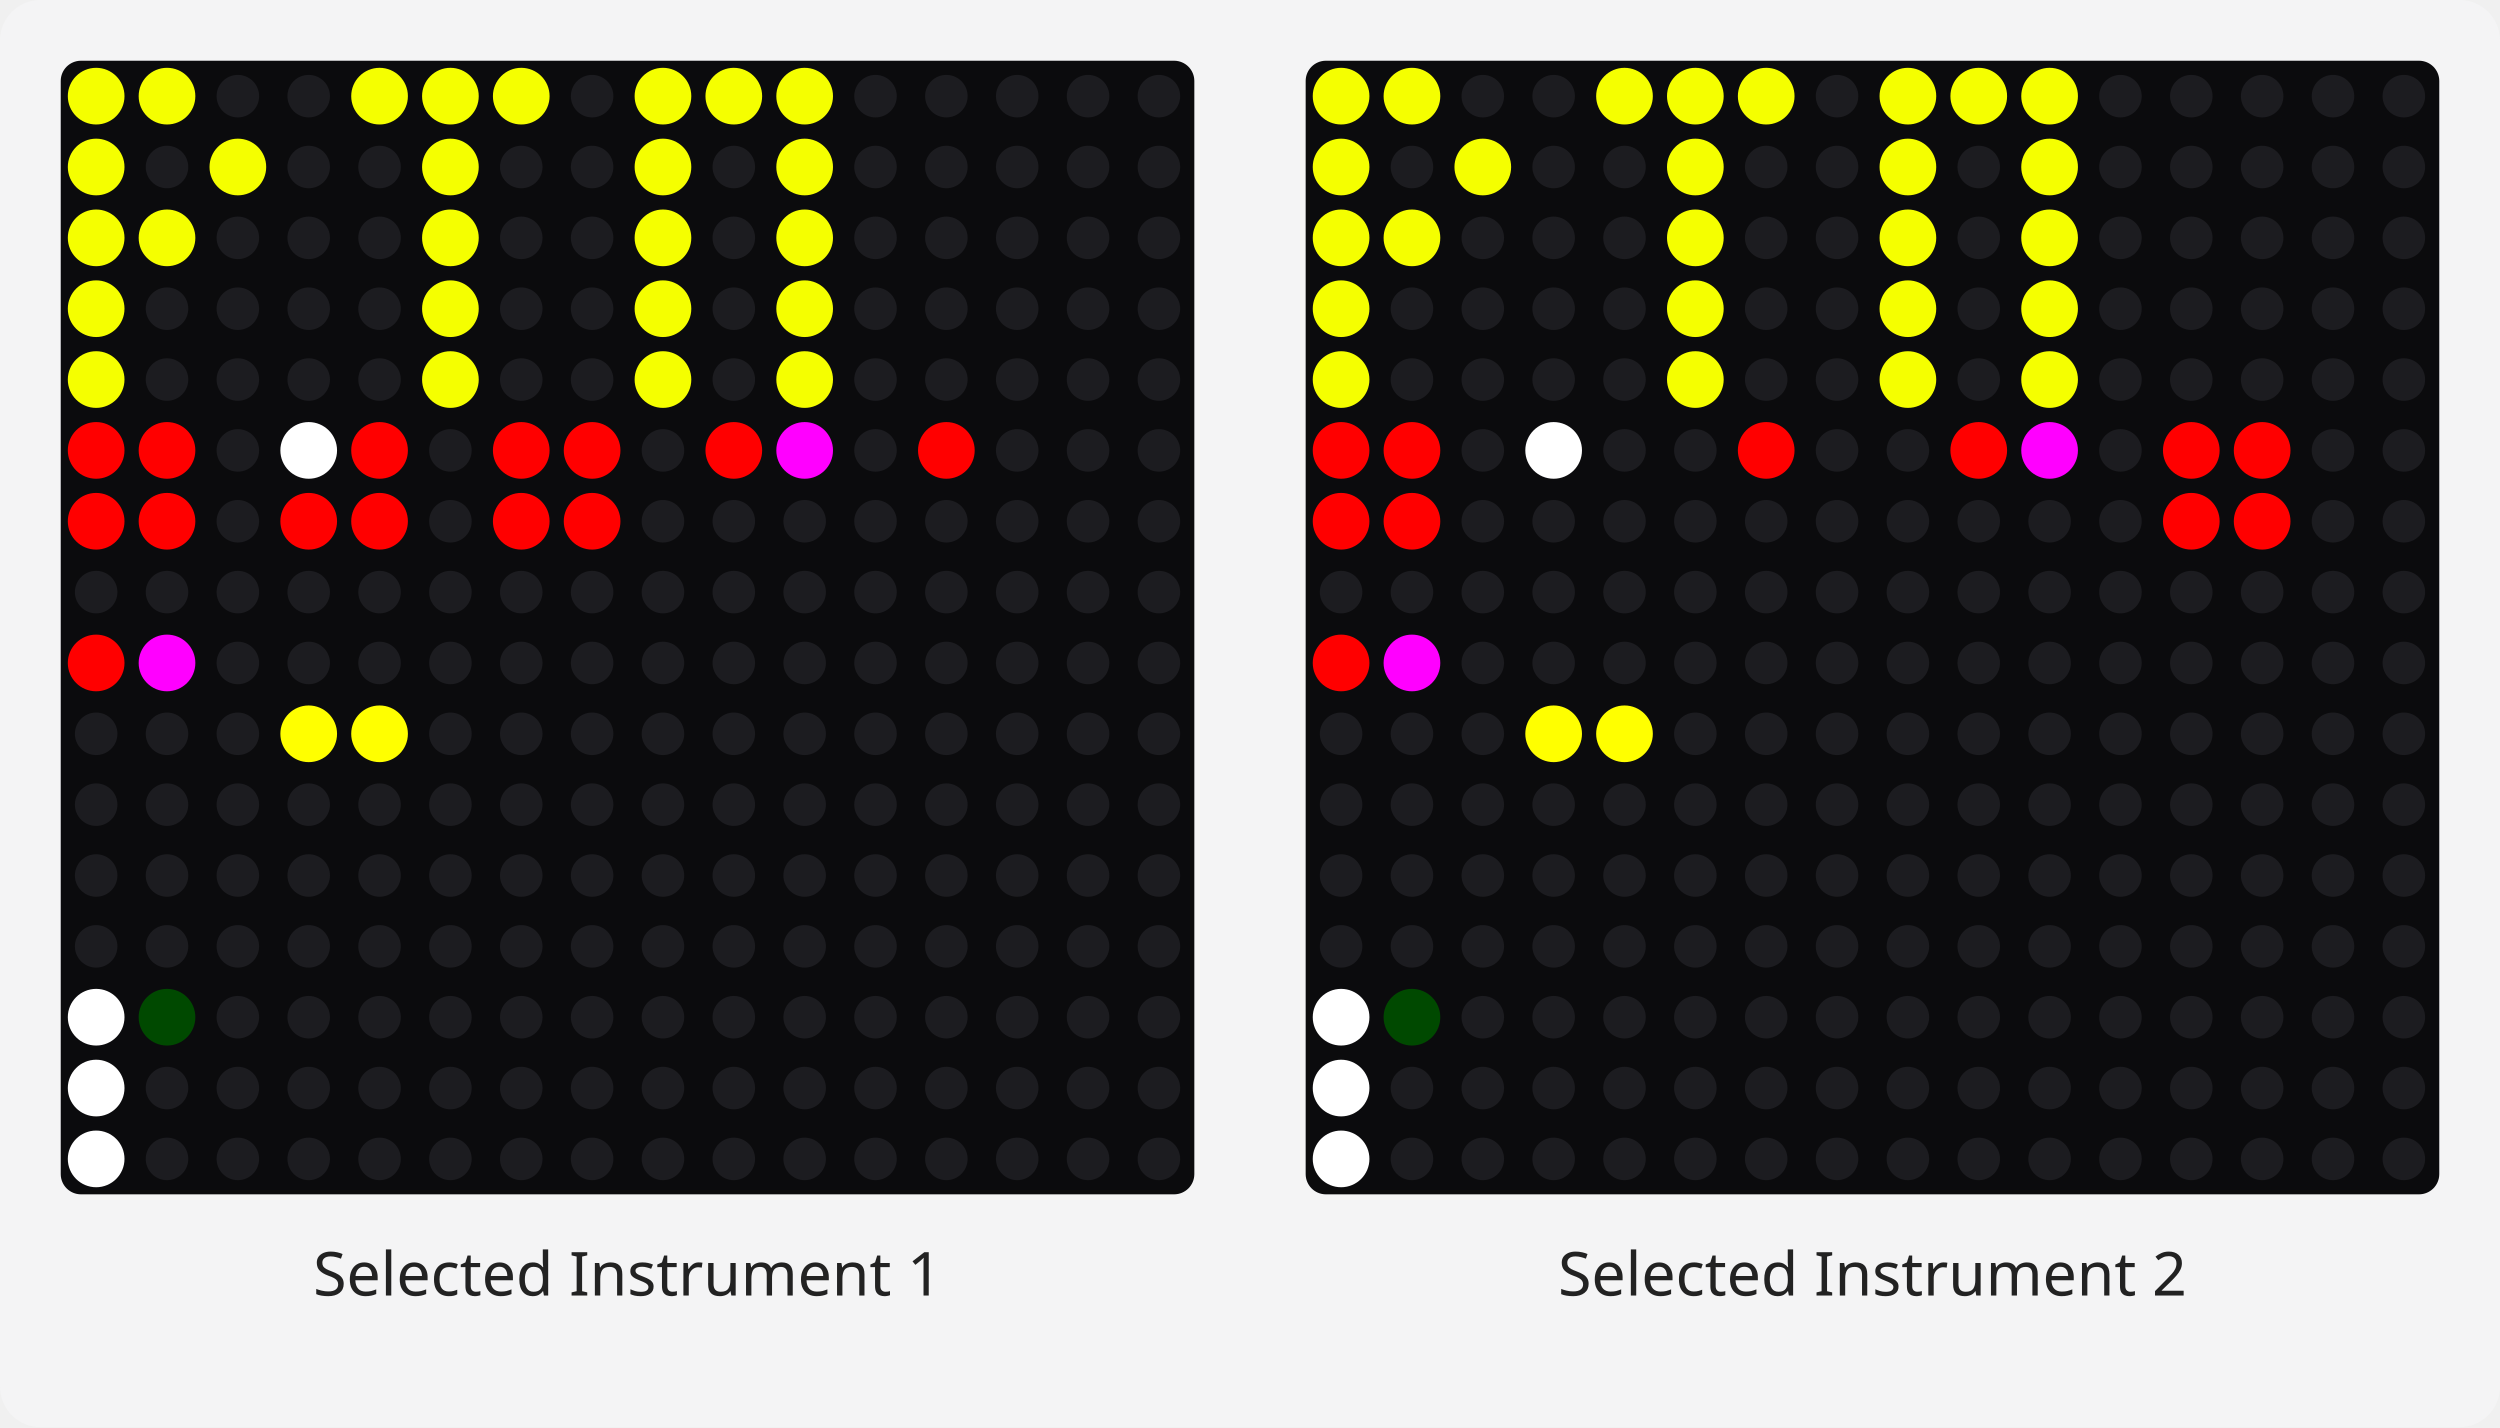
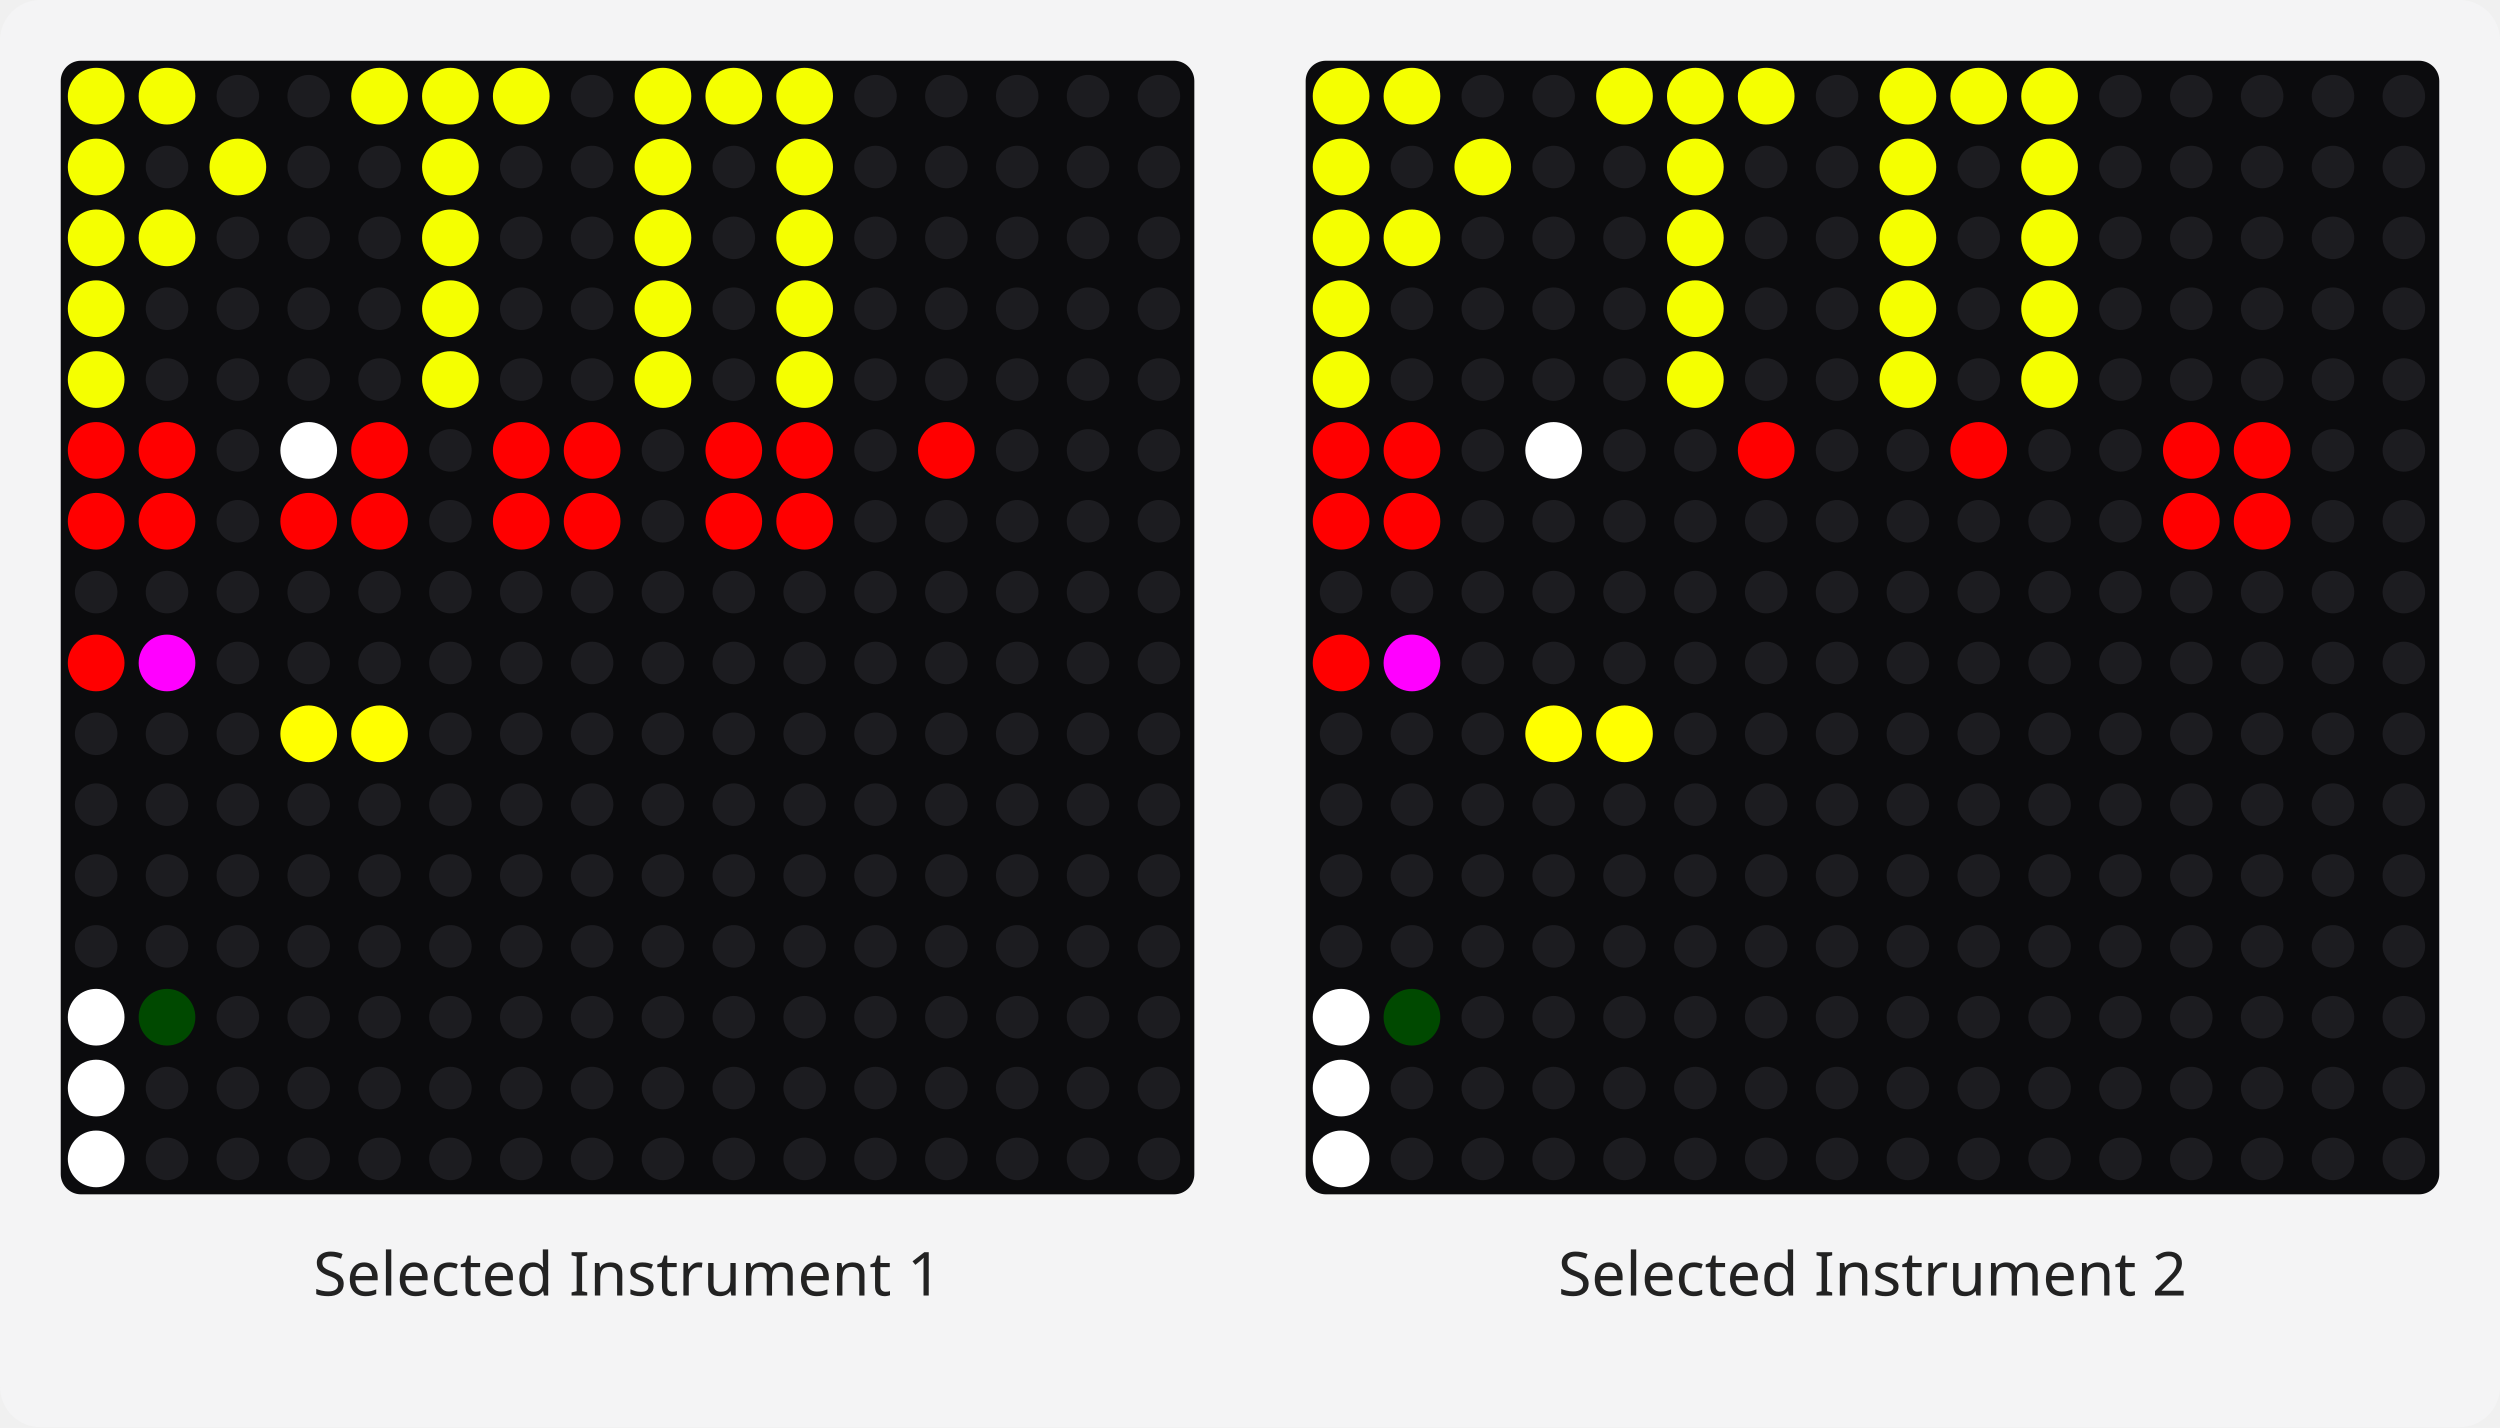
<svg xmlns="http://www.w3.org/2000/svg" width="494" height="282" viewBox="0 0 494 282" font-family="sans-serif" font-size="12">
  <rect width="494" height="282" rx="8" fill="#f4f4f5" />
  <rect x="12" y="12" width="224" height="224" rx="4" fill="#0b0b0d" />
  <circle cx="19" cy="19" r="5.6" fill="#f5ff00" />
  <circle cx="33" cy="19" r="5.6" fill="#f5ff00" />
  <circle cx="47" cy="19" r="4.2" fill="#1c1c20" />
  <circle cx="61" cy="19" r="4.2" fill="#1c1c20" />
  <circle cx="75" cy="19" r="5.6" fill="#f5ff00" />
  <circle cx="89" cy="19" r="5.6" fill="#f5ff00" />
  <circle cx="103" cy="19" r="5.6" fill="#f5ff00" />
  <circle cx="117" cy="19" r="4.2" fill="#1c1c20" />
  <circle cx="131" cy="19" r="5.6" fill="#f5ff00" />
  <circle cx="145" cy="19" r="5.6" fill="#f5ff00" />
  <circle cx="159" cy="19" r="5.6" fill="#f5ff00" />
  <circle cx="173" cy="19" r="4.2" fill="#1c1c20" />
  <circle cx="187" cy="19" r="4.2" fill="#1c1c20" />
  <circle cx="201" cy="19" r="4.2" fill="#1c1c20" />
  <circle cx="215" cy="19" r="4.2" fill="#1c1c20" />
  <circle cx="229" cy="19" r="4.2" fill="#1c1c20" />
  <circle cx="19" cy="33" r="5.6" fill="#f5ff00" />
  <circle cx="33" cy="33" r="4.2" fill="#1c1c20" />
  <circle cx="47" cy="33" r="5.6" fill="#f5ff00" />
  <circle cx="61" cy="33" r="4.2" fill="#1c1c20" />
  <circle cx="75" cy="33" r="4.2" fill="#1c1c20" />
  <circle cx="89" cy="33" r="5.6" fill="#f5ff00" />
  <circle cx="103" cy="33" r="4.2" fill="#1c1c20" />
  <circle cx="117" cy="33" r="4.2" fill="#1c1c20" />
  <circle cx="131" cy="33" r="5.6" fill="#f5ff00" />
  <circle cx="145" cy="33" r="4.2" fill="#1c1c20" />
  <circle cx="159" cy="33" r="5.6" fill="#f5ff00" />
  <circle cx="173" cy="33" r="4.2" fill="#1c1c20" />
  <circle cx="187" cy="33" r="4.2" fill="#1c1c20" />
  <circle cx="201" cy="33" r="4.2" fill="#1c1c20" />
  <circle cx="215" cy="33" r="4.2" fill="#1c1c20" />
  <circle cx="229" cy="33" r="4.2" fill="#1c1c20" />
  <circle cx="19" cy="47" r="5.6" fill="#f5ff00" />
  <circle cx="33" cy="47" r="5.6" fill="#f5ff00" />
  <circle cx="47" cy="47" r="4.2" fill="#1c1c20" />
  <circle cx="61" cy="47" r="4.2" fill="#1c1c20" />
  <circle cx="75" cy="47" r="4.2" fill="#1c1c20" />
  <circle cx="89" cy="47" r="5.6" fill="#f5ff00" />
  <circle cx="103" cy="47" r="4.2" fill="#1c1c20" />
  <circle cx="117" cy="47" r="4.2" fill="#1c1c20" />
  <circle cx="131" cy="47" r="5.6" fill="#f5ff00" />
  <circle cx="145" cy="47" r="4.2" fill="#1c1c20" />
  <circle cx="159" cy="47" r="5.6" fill="#f5ff00" />
  <circle cx="173" cy="47" r="4.2" fill="#1c1c20" />
  <circle cx="187" cy="47" r="4.2" fill="#1c1c20" />
  <circle cx="201" cy="47" r="4.2" fill="#1c1c20" />
  <circle cx="215" cy="47" r="4.2" fill="#1c1c20" />
  <circle cx="229" cy="47" r="4.2" fill="#1c1c20" />
  <circle cx="19" cy="61" r="5.6" fill="#f5ff00" />
  <circle cx="33" cy="61" r="4.2" fill="#1c1c20" />
  <circle cx="47" cy="61" r="4.2" fill="#1c1c20" />
  <circle cx="61" cy="61" r="4.2" fill="#1c1c20" />
  <circle cx="75" cy="61" r="4.2" fill="#1c1c20" />
  <circle cx="89" cy="61" r="5.6" fill="#f5ff00" />
  <circle cx="103" cy="61" r="4.2" fill="#1c1c20" />
  <circle cx="117" cy="61" r="4.2" fill="#1c1c20" />
  <circle cx="131" cy="61" r="5.6" fill="#f5ff00" />
  <circle cx="145" cy="61" r="4.2" fill="#1c1c20" />
  <circle cx="159" cy="61" r="5.6" fill="#f5ff00" />
  <circle cx="173" cy="61" r="4.2" fill="#1c1c20" />
  <circle cx="187" cy="61" r="4.2" fill="#1c1c20" />
  <circle cx="201" cy="61" r="4.2" fill="#1c1c20" />
  <circle cx="215" cy="61" r="4.2" fill="#1c1c20" />
  <circle cx="229" cy="61" r="4.2" fill="#1c1c20" />
  <circle cx="19" cy="75" r="5.6" fill="#f5ff00" />
  <circle cx="33" cy="75" r="4.2" fill="#1c1c20" />
  <circle cx="47" cy="75" r="4.2" fill="#1c1c20" />
  <circle cx="61" cy="75" r="4.2" fill="#1c1c20" />
  <circle cx="75" cy="75" r="4.2" fill="#1c1c20" />
  <circle cx="89" cy="75" r="5.6" fill="#f5ff00" />
  <circle cx="103" cy="75" r="4.2" fill="#1c1c20" />
  <circle cx="117" cy="75" r="4.2" fill="#1c1c20" />
  <circle cx="131" cy="75" r="5.6" fill="#f5ff00" />
  <circle cx="145" cy="75" r="4.2" fill="#1c1c20" />
  <circle cx="159" cy="75" r="5.6" fill="#f5ff00" />
  <circle cx="173" cy="75" r="4.2" fill="#1c1c20" />
  <circle cx="187" cy="75" r="4.2" fill="#1c1c20" />
  <circle cx="201" cy="75" r="4.2" fill="#1c1c20" />
  <circle cx="215" cy="75" r="4.2" fill="#1c1c20" />
  <circle cx="229" cy="75" r="4.2" fill="#1c1c20" />
  <circle cx="19" cy="89" r="5.6" fill="#ff0000" />
  <circle cx="33" cy="89" r="5.6" fill="#ff0000" />
  <circle cx="47" cy="89" r="4.2" fill="#1c1c20" />
  <circle cx="61" cy="89" r="5.6" fill="#ffffff" />
  <circle cx="75" cy="89" r="5.6" fill="#ff0000" />
  <circle cx="89" cy="89" r="4.2" fill="#1c1c20" />
  <circle cx="103" cy="89" r="5.6" fill="#ff0000" />
  <circle cx="117" cy="89" r="5.6" fill="#ff0000" />
  <circle cx="131" cy="89" r="4.2" fill="#1c1c20" />
  <circle cx="145" cy="89" r="5.6" fill="#ff0000" />
-   <circle cx="159" cy="89" r="5.6" fill="#ff00ff" />
+   <circle cx="159" cy="89" r="5.6" fill="#ff0000" />
  <circle cx="173" cy="89" r="4.2" fill="#1c1c20" />
  <circle cx="187" cy="89" r="5.6" fill="#ff0000" />
  <circle cx="201" cy="89" r="4.2" fill="#1c1c20" />
  <circle cx="215" cy="89" r="4.2" fill="#1c1c20" />
  <circle cx="229" cy="89" r="4.2" fill="#1c1c20" />
  <circle cx="19" cy="103" r="5.6" fill="#ff0000" />
  <circle cx="33" cy="103" r="5.6" fill="#ff0000" />
  <circle cx="47" cy="103" r="4.2" fill="#1c1c20" />
  <circle cx="61" cy="103" r="5.6" fill="#ff0000" />
  <circle cx="75" cy="103" r="5.6" fill="#ff0000" />
  <circle cx="89" cy="103" r="4.2" fill="#1c1c20" />
  <circle cx="103" cy="103" r="5.6" fill="#ff0000" />
  <circle cx="117" cy="103" r="5.6" fill="#ff0000" />
  <circle cx="131" cy="103" r="4.2" fill="#1c1c20" />
-   <circle cx="145" cy="103" r="4.2" fill="#1c1c20" />
-   <circle cx="159" cy="103" r="4.2" fill="#1c1c20" />
+   <circle cx="145" cy="103" r="5.6" fill="#ff0000" />
+   <circle cx="159" cy="103" r="5.6" fill="#ff0000" />
  <circle cx="173" cy="103" r="4.2" fill="#1c1c20" />
  <circle cx="187" cy="103" r="4.2" fill="#1c1c20" />
  <circle cx="201" cy="103" r="4.2" fill="#1c1c20" />
  <circle cx="215" cy="103" r="4.2" fill="#1c1c20" />
  <circle cx="229" cy="103" r="4.2" fill="#1c1c20" />
  <circle cx="19" cy="117" r="4.2" fill="#1c1c20" />
  <circle cx="33" cy="117" r="4.2" fill="#1c1c20" />
  <circle cx="47" cy="117" r="4.2" fill="#1c1c20" />
  <circle cx="61" cy="117" r="4.2" fill="#1c1c20" />
  <circle cx="75" cy="117" r="4.2" fill="#1c1c20" />
  <circle cx="89" cy="117" r="4.2" fill="#1c1c20" />
  <circle cx="103" cy="117" r="4.2" fill="#1c1c20" />
  <circle cx="117" cy="117" r="4.2" fill="#1c1c20" />
  <circle cx="131" cy="117" r="4.2" fill="#1c1c20" />
  <circle cx="145" cy="117" r="4.2" fill="#1c1c20" />
  <circle cx="159" cy="117" r="4.2" fill="#1c1c20" />
  <circle cx="173" cy="117" r="4.2" fill="#1c1c20" />
  <circle cx="187" cy="117" r="4.2" fill="#1c1c20" />
  <circle cx="201" cy="117" r="4.2" fill="#1c1c20" />
  <circle cx="215" cy="117" r="4.2" fill="#1c1c20" />
  <circle cx="229" cy="117" r="4.2" fill="#1c1c20" />
  <circle cx="19" cy="131" r="5.6" fill="#ff0000" />
  <circle cx="33" cy="131" r="5.6" fill="#ff00ff" />
  <circle cx="47" cy="131" r="4.2" fill="#1c1c20" />
  <circle cx="61" cy="131" r="4.2" fill="#1c1c20" />
  <circle cx="75" cy="131" r="4.2" fill="#1c1c20" />
  <circle cx="89" cy="131" r="4.2" fill="#1c1c20" />
  <circle cx="103" cy="131" r="4.2" fill="#1c1c20" />
  <circle cx="117" cy="131" r="4.2" fill="#1c1c20" />
  <circle cx="131" cy="131" r="4.2" fill="#1c1c20" />
  <circle cx="145" cy="131" r="4.2" fill="#1c1c20" />
  <circle cx="159" cy="131" r="4.2" fill="#1c1c20" />
  <circle cx="173" cy="131" r="4.2" fill="#1c1c20" />
  <circle cx="187" cy="131" r="4.2" fill="#1c1c20" />
  <circle cx="201" cy="131" r="4.2" fill="#1c1c20" />
  <circle cx="215" cy="131" r="4.2" fill="#1c1c20" />
  <circle cx="229" cy="131" r="4.2" fill="#1c1c20" />
  <circle cx="19" cy="145" r="4.2" fill="#1c1c20" />
  <circle cx="33" cy="145" r="4.2" fill="#1c1c20" />
  <circle cx="47" cy="145" r="4.2" fill="#1c1c20" />
  <circle cx="61" cy="145" r="5.6" fill="#ffff00" />
  <circle cx="75" cy="145" r="5.6" fill="#ffff00" />
  <circle cx="89" cy="145" r="4.2" fill="#1c1c20" />
  <circle cx="103" cy="145" r="4.2" fill="#1c1c20" />
  <circle cx="117" cy="145" r="4.2" fill="#1c1c20" />
  <circle cx="131" cy="145" r="4.2" fill="#1c1c20" />
  <circle cx="145" cy="145" r="4.2" fill="#1c1c20" />
  <circle cx="159" cy="145" r="4.2" fill="#1c1c20" />
  <circle cx="173" cy="145" r="4.2" fill="#1c1c20" />
  <circle cx="187" cy="145" r="4.2" fill="#1c1c20" />
  <circle cx="201" cy="145" r="4.2" fill="#1c1c20" />
  <circle cx="215" cy="145" r="4.2" fill="#1c1c20" />
  <circle cx="229" cy="145" r="4.2" fill="#1c1c20" />
  <circle cx="19" cy="159" r="4.2" fill="#1c1c20" />
  <circle cx="33" cy="159" r="4.2" fill="#1c1c20" />
  <circle cx="47" cy="159" r="4.2" fill="#1c1c20" />
  <circle cx="61" cy="159" r="4.2" fill="#1c1c20" />
  <circle cx="75" cy="159" r="4.2" fill="#1c1c20" />
  <circle cx="89" cy="159" r="4.2" fill="#1c1c20" />
  <circle cx="103" cy="159" r="4.2" fill="#1c1c20" />
  <circle cx="117" cy="159" r="4.2" fill="#1c1c20" />
  <circle cx="131" cy="159" r="4.2" fill="#1c1c20" />
  <circle cx="145" cy="159" r="4.2" fill="#1c1c20" />
  <circle cx="159" cy="159" r="4.2" fill="#1c1c20" />
  <circle cx="173" cy="159" r="4.2" fill="#1c1c20" />
  <circle cx="187" cy="159" r="4.2" fill="#1c1c20" />
  <circle cx="201" cy="159" r="4.2" fill="#1c1c20" />
  <circle cx="215" cy="159" r="4.2" fill="#1c1c20" />
  <circle cx="229" cy="159" r="4.2" fill="#1c1c20" />
  <circle cx="19" cy="173" r="4.2" fill="#1c1c20" />
  <circle cx="33" cy="173" r="4.2" fill="#1c1c20" />
  <circle cx="47" cy="173" r="4.2" fill="#1c1c20" />
  <circle cx="61" cy="173" r="4.2" fill="#1c1c20" />
  <circle cx="75" cy="173" r="4.2" fill="#1c1c20" />
  <circle cx="89" cy="173" r="4.2" fill="#1c1c20" />
  <circle cx="103" cy="173" r="4.2" fill="#1c1c20" />
  <circle cx="117" cy="173" r="4.2" fill="#1c1c20" />
  <circle cx="131" cy="173" r="4.2" fill="#1c1c20" />
  <circle cx="145" cy="173" r="4.2" fill="#1c1c20" />
  <circle cx="159" cy="173" r="4.2" fill="#1c1c20" />
  <circle cx="173" cy="173" r="4.2" fill="#1c1c20" />
  <circle cx="187" cy="173" r="4.2" fill="#1c1c20" />
  <circle cx="201" cy="173" r="4.2" fill="#1c1c20" />
  <circle cx="215" cy="173" r="4.2" fill="#1c1c20" />
  <circle cx="229" cy="173" r="4.2" fill="#1c1c20" />
  <circle cx="19" cy="187" r="4.2" fill="#1c1c20" />
  <circle cx="33" cy="187" r="4.2" fill="#1c1c20" />
  <circle cx="47" cy="187" r="4.2" fill="#1c1c20" />
  <circle cx="61" cy="187" r="4.2" fill="#1c1c20" />
  <circle cx="75" cy="187" r="4.2" fill="#1c1c20" />
  <circle cx="89" cy="187" r="4.2" fill="#1c1c20" />
  <circle cx="103" cy="187" r="4.2" fill="#1c1c20" />
  <circle cx="117" cy="187" r="4.2" fill="#1c1c20" />
  <circle cx="131" cy="187" r="4.2" fill="#1c1c20" />
  <circle cx="145" cy="187" r="4.2" fill="#1c1c20" />
  <circle cx="159" cy="187" r="4.2" fill="#1c1c20" />
  <circle cx="173" cy="187" r="4.2" fill="#1c1c20" />
  <circle cx="187" cy="187" r="4.2" fill="#1c1c20" />
  <circle cx="201" cy="187" r="4.2" fill="#1c1c20" />
  <circle cx="215" cy="187" r="4.2" fill="#1c1c20" />
  <circle cx="229" cy="187" r="4.2" fill="#1c1c20" />
  <circle cx="19" cy="201" r="5.6" fill="#ffffff" />
  <circle cx="33" cy="201" r="5.6" fill="#004900" />
  <circle cx="47" cy="201" r="4.2" fill="#1c1c20" />
  <circle cx="61" cy="201" r="4.2" fill="#1c1c20" />
  <circle cx="75" cy="201" r="4.2" fill="#1c1c20" />
  <circle cx="89" cy="201" r="4.2" fill="#1c1c20" />
  <circle cx="103" cy="201" r="4.2" fill="#1c1c20" />
  <circle cx="117" cy="201" r="4.2" fill="#1c1c20" />
  <circle cx="131" cy="201" r="4.2" fill="#1c1c20" />
  <circle cx="145" cy="201" r="4.2" fill="#1c1c20" />
  <circle cx="159" cy="201" r="4.2" fill="#1c1c20" />
  <circle cx="173" cy="201" r="4.2" fill="#1c1c20" />
  <circle cx="187" cy="201" r="4.2" fill="#1c1c20" />
  <circle cx="201" cy="201" r="4.2" fill="#1c1c20" />
  <circle cx="215" cy="201" r="4.2" fill="#1c1c20" />
  <circle cx="229" cy="201" r="4.2" fill="#1c1c20" />
  <circle cx="19" cy="215" r="5.6" fill="#ffffff" />
  <circle cx="33" cy="215" r="4.2" fill="#1c1c20" />
  <circle cx="47" cy="215" r="4.2" fill="#1c1c20" />
  <circle cx="61" cy="215" r="4.2" fill="#1c1c20" />
  <circle cx="75" cy="215" r="4.2" fill="#1c1c20" />
  <circle cx="89" cy="215" r="4.2" fill="#1c1c20" />
  <circle cx="103" cy="215" r="4.2" fill="#1c1c20" />
  <circle cx="117" cy="215" r="4.2" fill="#1c1c20" />
  <circle cx="131" cy="215" r="4.2" fill="#1c1c20" />
  <circle cx="145" cy="215" r="4.2" fill="#1c1c20" />
  <circle cx="159" cy="215" r="4.2" fill="#1c1c20" />
  <circle cx="173" cy="215" r="4.2" fill="#1c1c20" />
  <circle cx="187" cy="215" r="4.2" fill="#1c1c20" />
  <circle cx="201" cy="215" r="4.2" fill="#1c1c20" />
  <circle cx="215" cy="215" r="4.2" fill="#1c1c20" />
  <circle cx="229" cy="215" r="4.2" fill="#1c1c20" />
  <circle cx="19" cy="229" r="5.6" fill="#ffffff" />
  <circle cx="33" cy="229" r="4.2" fill="#1c1c20" />
  <circle cx="47" cy="229" r="4.2" fill="#1c1c20" />
  <circle cx="61" cy="229" r="4.2" fill="#1c1c20" />
  <circle cx="75" cy="229" r="4.2" fill="#1c1c20" />
  <circle cx="89" cy="229" r="4.2" fill="#1c1c20" />
  <circle cx="103" cy="229" r="4.2" fill="#1c1c20" />
  <circle cx="117" cy="229" r="4.2" fill="#1c1c20" />
  <circle cx="131" cy="229" r="4.2" fill="#1c1c20" />
  <circle cx="145" cy="229" r="4.2" fill="#1c1c20" />
  <circle cx="159" cy="229" r="4.2" fill="#1c1c20" />
  <circle cx="173" cy="229" r="4.2" fill="#1c1c20" />
  <circle cx="187" cy="229" r="4.2" fill="#1c1c20" />
  <circle cx="201" cy="229" r="4.2" fill="#1c1c20" />
  <circle cx="215" cy="229" r="4.2" fill="#1c1c20" />
  <circle cx="229" cy="229" r="4.2" fill="#1c1c20" />
  <text x="124" y="256" text-anchor="middle" fill="#222">Selected Instrument 1</text>
  <rect x="258" y="12" width="224" height="224" rx="4" fill="#0b0b0d" />
  <circle cx="265" cy="19" r="5.6" fill="#f5ff00" />
  <circle cx="279" cy="19" r="5.6" fill="#f5ff00" />
  <circle cx="293" cy="19" r="4.2" fill="#1c1c20" />
  <circle cx="307" cy="19" r="4.2" fill="#1c1c20" />
  <circle cx="321" cy="19" r="5.6" fill="#f5ff00" />
  <circle cx="335" cy="19" r="5.6" fill="#f5ff00" />
  <circle cx="349" cy="19" r="5.6" fill="#f5ff00" />
  <circle cx="363" cy="19" r="4.2" fill="#1c1c20" />
  <circle cx="377" cy="19" r="5.6" fill="#f5ff00" />
  <circle cx="391" cy="19" r="5.6" fill="#f5ff00" />
  <circle cx="405" cy="19" r="5.6" fill="#f5ff00" />
  <circle cx="419" cy="19" r="4.2" fill="#1c1c20" />
  <circle cx="433" cy="19" r="4.2" fill="#1c1c20" />
  <circle cx="447" cy="19" r="4.2" fill="#1c1c20" />
  <circle cx="461" cy="19" r="4.2" fill="#1c1c20" />
  <circle cx="475" cy="19" r="4.2" fill="#1c1c20" />
  <circle cx="265" cy="33" r="5.6" fill="#f5ff00" />
  <circle cx="279" cy="33" r="4.2" fill="#1c1c20" />
  <circle cx="293" cy="33" r="5.6" fill="#f5ff00" />
  <circle cx="307" cy="33" r="4.2" fill="#1c1c20" />
  <circle cx="321" cy="33" r="4.2" fill="#1c1c20" />
  <circle cx="335" cy="33" r="5.6" fill="#f5ff00" />
  <circle cx="349" cy="33" r="4.2" fill="#1c1c20" />
  <circle cx="363" cy="33" r="4.2" fill="#1c1c20" />
  <circle cx="377" cy="33" r="5.6" fill="#f5ff00" />
  <circle cx="391" cy="33" r="4.2" fill="#1c1c20" />
  <circle cx="405" cy="33" r="5.6" fill="#f5ff00" />
  <circle cx="419" cy="33" r="4.2" fill="#1c1c20" />
  <circle cx="433" cy="33" r="4.2" fill="#1c1c20" />
  <circle cx="447" cy="33" r="4.2" fill="#1c1c20" />
  <circle cx="461" cy="33" r="4.2" fill="#1c1c20" />
  <circle cx="475" cy="33" r="4.2" fill="#1c1c20" />
  <circle cx="265" cy="47" r="5.6" fill="#f5ff00" />
  <circle cx="279" cy="47" r="5.6" fill="#f5ff00" />
  <circle cx="293" cy="47" r="4.2" fill="#1c1c20" />
  <circle cx="307" cy="47" r="4.2" fill="#1c1c20" />
  <circle cx="321" cy="47" r="4.2" fill="#1c1c20" />
  <circle cx="335" cy="47" r="5.6" fill="#f5ff00" />
  <circle cx="349" cy="47" r="4.2" fill="#1c1c20" />
  <circle cx="363" cy="47" r="4.2" fill="#1c1c20" />
  <circle cx="377" cy="47" r="5.6" fill="#f5ff00" />
  <circle cx="391" cy="47" r="4.2" fill="#1c1c20" />
  <circle cx="405" cy="47" r="5.6" fill="#f5ff00" />
  <circle cx="419" cy="47" r="4.2" fill="#1c1c20" />
  <circle cx="433" cy="47" r="4.2" fill="#1c1c20" />
  <circle cx="447" cy="47" r="4.2" fill="#1c1c20" />
  <circle cx="461" cy="47" r="4.2" fill="#1c1c20" />
  <circle cx="475" cy="47" r="4.2" fill="#1c1c20" />
  <circle cx="265" cy="61" r="5.6" fill="#f5ff00" />
  <circle cx="279" cy="61" r="4.2" fill="#1c1c20" />
  <circle cx="293" cy="61" r="4.2" fill="#1c1c20" />
  <circle cx="307" cy="61" r="4.2" fill="#1c1c20" />
  <circle cx="321" cy="61" r="4.2" fill="#1c1c20" />
  <circle cx="335" cy="61" r="5.6" fill="#f5ff00" />
  <circle cx="349" cy="61" r="4.2" fill="#1c1c20" />
  <circle cx="363" cy="61" r="4.2" fill="#1c1c20" />
  <circle cx="377" cy="61" r="5.6" fill="#f5ff00" />
  <circle cx="391" cy="61" r="4.2" fill="#1c1c20" />
  <circle cx="405" cy="61" r="5.6" fill="#f5ff00" />
  <circle cx="419" cy="61" r="4.2" fill="#1c1c20" />
  <circle cx="433" cy="61" r="4.2" fill="#1c1c20" />
  <circle cx="447" cy="61" r="4.2" fill="#1c1c20" />
  <circle cx="461" cy="61" r="4.2" fill="#1c1c20" />
  <circle cx="475" cy="61" r="4.2" fill="#1c1c20" />
  <circle cx="265" cy="75" r="5.6" fill="#f5ff00" />
  <circle cx="279" cy="75" r="4.2" fill="#1c1c20" />
  <circle cx="293" cy="75" r="4.2" fill="#1c1c20" />
  <circle cx="307" cy="75" r="4.2" fill="#1c1c20" />
  <circle cx="321" cy="75" r="4.2" fill="#1c1c20" />
  <circle cx="335" cy="75" r="5.6" fill="#f5ff00" />
  <circle cx="349" cy="75" r="4.2" fill="#1c1c20" />
  <circle cx="363" cy="75" r="4.2" fill="#1c1c20" />
  <circle cx="377" cy="75" r="5.6" fill="#f5ff00" />
  <circle cx="391" cy="75" r="4.2" fill="#1c1c20" />
  <circle cx="405" cy="75" r="5.6" fill="#f5ff00" />
  <circle cx="419" cy="75" r="4.2" fill="#1c1c20" />
  <circle cx="433" cy="75" r="4.2" fill="#1c1c20" />
  <circle cx="447" cy="75" r="4.2" fill="#1c1c20" />
  <circle cx="461" cy="75" r="4.2" fill="#1c1c20" />
  <circle cx="475" cy="75" r="4.2" fill="#1c1c20" />
  <circle cx="265" cy="89" r="5.6" fill="#ff0000" />
  <circle cx="279" cy="89" r="5.6" fill="#ff0000" />
  <circle cx="293" cy="89" r="4.2" fill="#1c1c20" />
  <circle cx="307" cy="89" r="5.6" fill="#ffffff" />
  <circle cx="321" cy="89" r="4.2" fill="#1c1c20" />
  <circle cx="335" cy="89" r="4.2" fill="#1c1c20" />
  <circle cx="349" cy="89" r="5.6" fill="#ff0000" />
  <circle cx="363" cy="89" r="4.2" fill="#1c1c20" />
  <circle cx="377" cy="89" r="4.2" fill="#1c1c20" />
  <circle cx="391" cy="89" r="5.6" fill="#ff0000" />
-   <circle cx="405" cy="89" r="5.6" fill="#ff00ff" />
+   <circle cx="405" cy="89" r="4.2" fill="#1c1c20" />
  <circle cx="419" cy="89" r="4.2" fill="#1c1c20" />
  <circle cx="433" cy="89" r="5.6" fill="#ff0000" />
  <circle cx="447" cy="89" r="5.6" fill="#ff0000" />
  <circle cx="461" cy="89" r="4.2" fill="#1c1c20" />
  <circle cx="475" cy="89" r="4.2" fill="#1c1c20" />
  <circle cx="265" cy="103" r="5.6" fill="#ff0000" />
  <circle cx="279" cy="103" r="5.6" fill="#ff0000" />
  <circle cx="293" cy="103" r="4.2" fill="#1c1c20" />
  <circle cx="307" cy="103" r="4.2" fill="#1c1c20" />
  <circle cx="321" cy="103" r="4.2" fill="#1c1c20" />
  <circle cx="335" cy="103" r="4.2" fill="#1c1c20" />
  <circle cx="349" cy="103" r="4.2" fill="#1c1c20" />
  <circle cx="363" cy="103" r="4.2" fill="#1c1c20" />
  <circle cx="377" cy="103" r="4.2" fill="#1c1c20" />
  <circle cx="391" cy="103" r="4.2" fill="#1c1c20" />
  <circle cx="405" cy="103" r="4.2" fill="#1c1c20" />
  <circle cx="419" cy="103" r="4.2" fill="#1c1c20" />
  <circle cx="433" cy="103" r="5.6" fill="#ff0000" />
  <circle cx="447" cy="103" r="5.6" fill="#ff0000" />
  <circle cx="461" cy="103" r="4.2" fill="#1c1c20" />
  <circle cx="475" cy="103" r="4.2" fill="#1c1c20" />
  <circle cx="265" cy="117" r="4.2" fill="#1c1c20" />
  <circle cx="279" cy="117" r="4.2" fill="#1c1c20" />
  <circle cx="293" cy="117" r="4.2" fill="#1c1c20" />
  <circle cx="307" cy="117" r="4.2" fill="#1c1c20" />
  <circle cx="321" cy="117" r="4.2" fill="#1c1c20" />
  <circle cx="335" cy="117" r="4.2" fill="#1c1c20" />
  <circle cx="349" cy="117" r="4.2" fill="#1c1c20" />
  <circle cx="363" cy="117" r="4.2" fill="#1c1c20" />
  <circle cx="377" cy="117" r="4.2" fill="#1c1c20" />
  <circle cx="391" cy="117" r="4.2" fill="#1c1c20" />
  <circle cx="405" cy="117" r="4.2" fill="#1c1c20" />
  <circle cx="419" cy="117" r="4.2" fill="#1c1c20" />
  <circle cx="433" cy="117" r="4.2" fill="#1c1c20" />
  <circle cx="447" cy="117" r="4.2" fill="#1c1c20" />
  <circle cx="461" cy="117" r="4.2" fill="#1c1c20" />
  <circle cx="475" cy="117" r="4.2" fill="#1c1c20" />
  <circle cx="265" cy="131" r="5.6" fill="#ff0000" />
  <circle cx="279" cy="131" r="5.6" fill="#ff00ff" />
  <circle cx="293" cy="131" r="4.2" fill="#1c1c20" />
  <circle cx="307" cy="131" r="4.2" fill="#1c1c20" />
  <circle cx="321" cy="131" r="4.2" fill="#1c1c20" />
  <circle cx="335" cy="131" r="4.2" fill="#1c1c20" />
  <circle cx="349" cy="131" r="4.2" fill="#1c1c20" />
  <circle cx="363" cy="131" r="4.2" fill="#1c1c20" />
  <circle cx="377" cy="131" r="4.2" fill="#1c1c20" />
  <circle cx="391" cy="131" r="4.2" fill="#1c1c20" />
  <circle cx="405" cy="131" r="4.2" fill="#1c1c20" />
  <circle cx="419" cy="131" r="4.2" fill="#1c1c20" />
  <circle cx="433" cy="131" r="4.2" fill="#1c1c20" />
  <circle cx="447" cy="131" r="4.2" fill="#1c1c20" />
  <circle cx="461" cy="131" r="4.2" fill="#1c1c20" />
  <circle cx="475" cy="131" r="4.2" fill="#1c1c20" />
  <circle cx="265" cy="145" r="4.2" fill="#1c1c20" />
  <circle cx="279" cy="145" r="4.2" fill="#1c1c20" />
  <circle cx="293" cy="145" r="4.2" fill="#1c1c20" />
  <circle cx="307" cy="145" r="5.6" fill="#ffff00" />
  <circle cx="321" cy="145" r="5.6" fill="#ffff00" />
  <circle cx="335" cy="145" r="4.2" fill="#1c1c20" />
  <circle cx="349" cy="145" r="4.2" fill="#1c1c20" />
  <circle cx="363" cy="145" r="4.2" fill="#1c1c20" />
  <circle cx="377" cy="145" r="4.2" fill="#1c1c20" />
  <circle cx="391" cy="145" r="4.2" fill="#1c1c20" />
  <circle cx="405" cy="145" r="4.2" fill="#1c1c20" />
  <circle cx="419" cy="145" r="4.2" fill="#1c1c20" />
  <circle cx="433" cy="145" r="4.2" fill="#1c1c20" />
  <circle cx="447" cy="145" r="4.2" fill="#1c1c20" />
  <circle cx="461" cy="145" r="4.2" fill="#1c1c20" />
  <circle cx="475" cy="145" r="4.2" fill="#1c1c20" />
  <circle cx="265" cy="159" r="4.2" fill="#1c1c20" />
  <circle cx="279" cy="159" r="4.2" fill="#1c1c20" />
  <circle cx="293" cy="159" r="4.2" fill="#1c1c20" />
  <circle cx="307" cy="159" r="4.2" fill="#1c1c20" />
  <circle cx="321" cy="159" r="4.2" fill="#1c1c20" />
  <circle cx="335" cy="159" r="4.2" fill="#1c1c20" />
  <circle cx="349" cy="159" r="4.2" fill="#1c1c20" />
  <circle cx="363" cy="159" r="4.2" fill="#1c1c20" />
  <circle cx="377" cy="159" r="4.2" fill="#1c1c20" />
  <circle cx="391" cy="159" r="4.2" fill="#1c1c20" />
  <circle cx="405" cy="159" r="4.2" fill="#1c1c20" />
  <circle cx="419" cy="159" r="4.2" fill="#1c1c20" />
  <circle cx="433" cy="159" r="4.2" fill="#1c1c20" />
  <circle cx="447" cy="159" r="4.2" fill="#1c1c20" />
  <circle cx="461" cy="159" r="4.2" fill="#1c1c20" />
  <circle cx="475" cy="159" r="4.2" fill="#1c1c20" />
  <circle cx="265" cy="173" r="4.2" fill="#1c1c20" />
  <circle cx="279" cy="173" r="4.2" fill="#1c1c20" />
  <circle cx="293" cy="173" r="4.2" fill="#1c1c20" />
  <circle cx="307" cy="173" r="4.2" fill="#1c1c20" />
  <circle cx="321" cy="173" r="4.2" fill="#1c1c20" />
  <circle cx="335" cy="173" r="4.2" fill="#1c1c20" />
  <circle cx="349" cy="173" r="4.2" fill="#1c1c20" />
  <circle cx="363" cy="173" r="4.2" fill="#1c1c20" />
  <circle cx="377" cy="173" r="4.2" fill="#1c1c20" />
  <circle cx="391" cy="173" r="4.2" fill="#1c1c20" />
  <circle cx="405" cy="173" r="4.2" fill="#1c1c20" />
  <circle cx="419" cy="173" r="4.2" fill="#1c1c20" />
  <circle cx="433" cy="173" r="4.2" fill="#1c1c20" />
  <circle cx="447" cy="173" r="4.2" fill="#1c1c20" />
  <circle cx="461" cy="173" r="4.2" fill="#1c1c20" />
  <circle cx="475" cy="173" r="4.2" fill="#1c1c20" />
  <circle cx="265" cy="187" r="4.2" fill="#1c1c20" />
  <circle cx="279" cy="187" r="4.2" fill="#1c1c20" />
  <circle cx="293" cy="187" r="4.2" fill="#1c1c20" />
  <circle cx="307" cy="187" r="4.2" fill="#1c1c20" />
  <circle cx="321" cy="187" r="4.2" fill="#1c1c20" />
  <circle cx="335" cy="187" r="4.2" fill="#1c1c20" />
  <circle cx="349" cy="187" r="4.2" fill="#1c1c20" />
  <circle cx="363" cy="187" r="4.2" fill="#1c1c20" />
  <circle cx="377" cy="187" r="4.2" fill="#1c1c20" />
  <circle cx="391" cy="187" r="4.2" fill="#1c1c20" />
  <circle cx="405" cy="187" r="4.2" fill="#1c1c20" />
  <circle cx="419" cy="187" r="4.2" fill="#1c1c20" />
  <circle cx="433" cy="187" r="4.2" fill="#1c1c20" />
  <circle cx="447" cy="187" r="4.2" fill="#1c1c20" />
  <circle cx="461" cy="187" r="4.2" fill="#1c1c20" />
  <circle cx="475" cy="187" r="4.2" fill="#1c1c20" />
  <circle cx="265" cy="201" r="5.6" fill="#ffffff" />
  <circle cx="279" cy="201" r="5.6" fill="#004900" />
  <circle cx="293" cy="201" r="4.2" fill="#1c1c20" />
  <circle cx="307" cy="201" r="4.2" fill="#1c1c20" />
  <circle cx="321" cy="201" r="4.2" fill="#1c1c20" />
  <circle cx="335" cy="201" r="4.2" fill="#1c1c20" />
  <circle cx="349" cy="201" r="4.2" fill="#1c1c20" />
  <circle cx="363" cy="201" r="4.2" fill="#1c1c20" />
  <circle cx="377" cy="201" r="4.2" fill="#1c1c20" />
  <circle cx="391" cy="201" r="4.2" fill="#1c1c20" />
  <circle cx="405" cy="201" r="4.2" fill="#1c1c20" />
  <circle cx="419" cy="201" r="4.2" fill="#1c1c20" />
  <circle cx="433" cy="201" r="4.2" fill="#1c1c20" />
  <circle cx="447" cy="201" r="4.2" fill="#1c1c20" />
  <circle cx="461" cy="201" r="4.2" fill="#1c1c20" />
  <circle cx="475" cy="201" r="4.2" fill="#1c1c20" />
  <circle cx="265" cy="215" r="5.6" fill="#ffffff" />
  <circle cx="279" cy="215" r="4.2" fill="#1c1c20" />
  <circle cx="293" cy="215" r="4.2" fill="#1c1c20" />
  <circle cx="307" cy="215" r="4.2" fill="#1c1c20" />
  <circle cx="321" cy="215" r="4.2" fill="#1c1c20" />
  <circle cx="335" cy="215" r="4.2" fill="#1c1c20" />
  <circle cx="349" cy="215" r="4.2" fill="#1c1c20" />
  <circle cx="363" cy="215" r="4.2" fill="#1c1c20" />
  <circle cx="377" cy="215" r="4.2" fill="#1c1c20" />
  <circle cx="391" cy="215" r="4.2" fill="#1c1c20" />
  <circle cx="405" cy="215" r="4.2" fill="#1c1c20" />
  <circle cx="419" cy="215" r="4.2" fill="#1c1c20" />
  <circle cx="433" cy="215" r="4.2" fill="#1c1c20" />
  <circle cx="447" cy="215" r="4.2" fill="#1c1c20" />
  <circle cx="461" cy="215" r="4.2" fill="#1c1c20" />
  <circle cx="475" cy="215" r="4.2" fill="#1c1c20" />
  <circle cx="265" cy="229" r="5.6" fill="#ffffff" />
  <circle cx="279" cy="229" r="4.2" fill="#1c1c20" />
  <circle cx="293" cy="229" r="4.2" fill="#1c1c20" />
  <circle cx="307" cy="229" r="4.2" fill="#1c1c20" />
  <circle cx="321" cy="229" r="4.2" fill="#1c1c20" />
  <circle cx="335" cy="229" r="4.2" fill="#1c1c20" />
  <circle cx="349" cy="229" r="4.2" fill="#1c1c20" />
  <circle cx="363" cy="229" r="4.2" fill="#1c1c20" />
  <circle cx="377" cy="229" r="4.2" fill="#1c1c20" />
  <circle cx="391" cy="229" r="4.2" fill="#1c1c20" />
  <circle cx="405" cy="229" r="4.2" fill="#1c1c20" />
  <circle cx="419" cy="229" r="4.2" fill="#1c1c20" />
  <circle cx="433" cy="229" r="4.2" fill="#1c1c20" />
  <circle cx="447" cy="229" r="4.2" fill="#1c1c20" />
  <circle cx="461" cy="229" r="4.2" fill="#1c1c20" />
  <circle cx="475" cy="229" r="4.2" fill="#1c1c20" />
  <text x="370" y="256" text-anchor="middle" fill="#222">Selected Instrument 2</text>
</svg>
